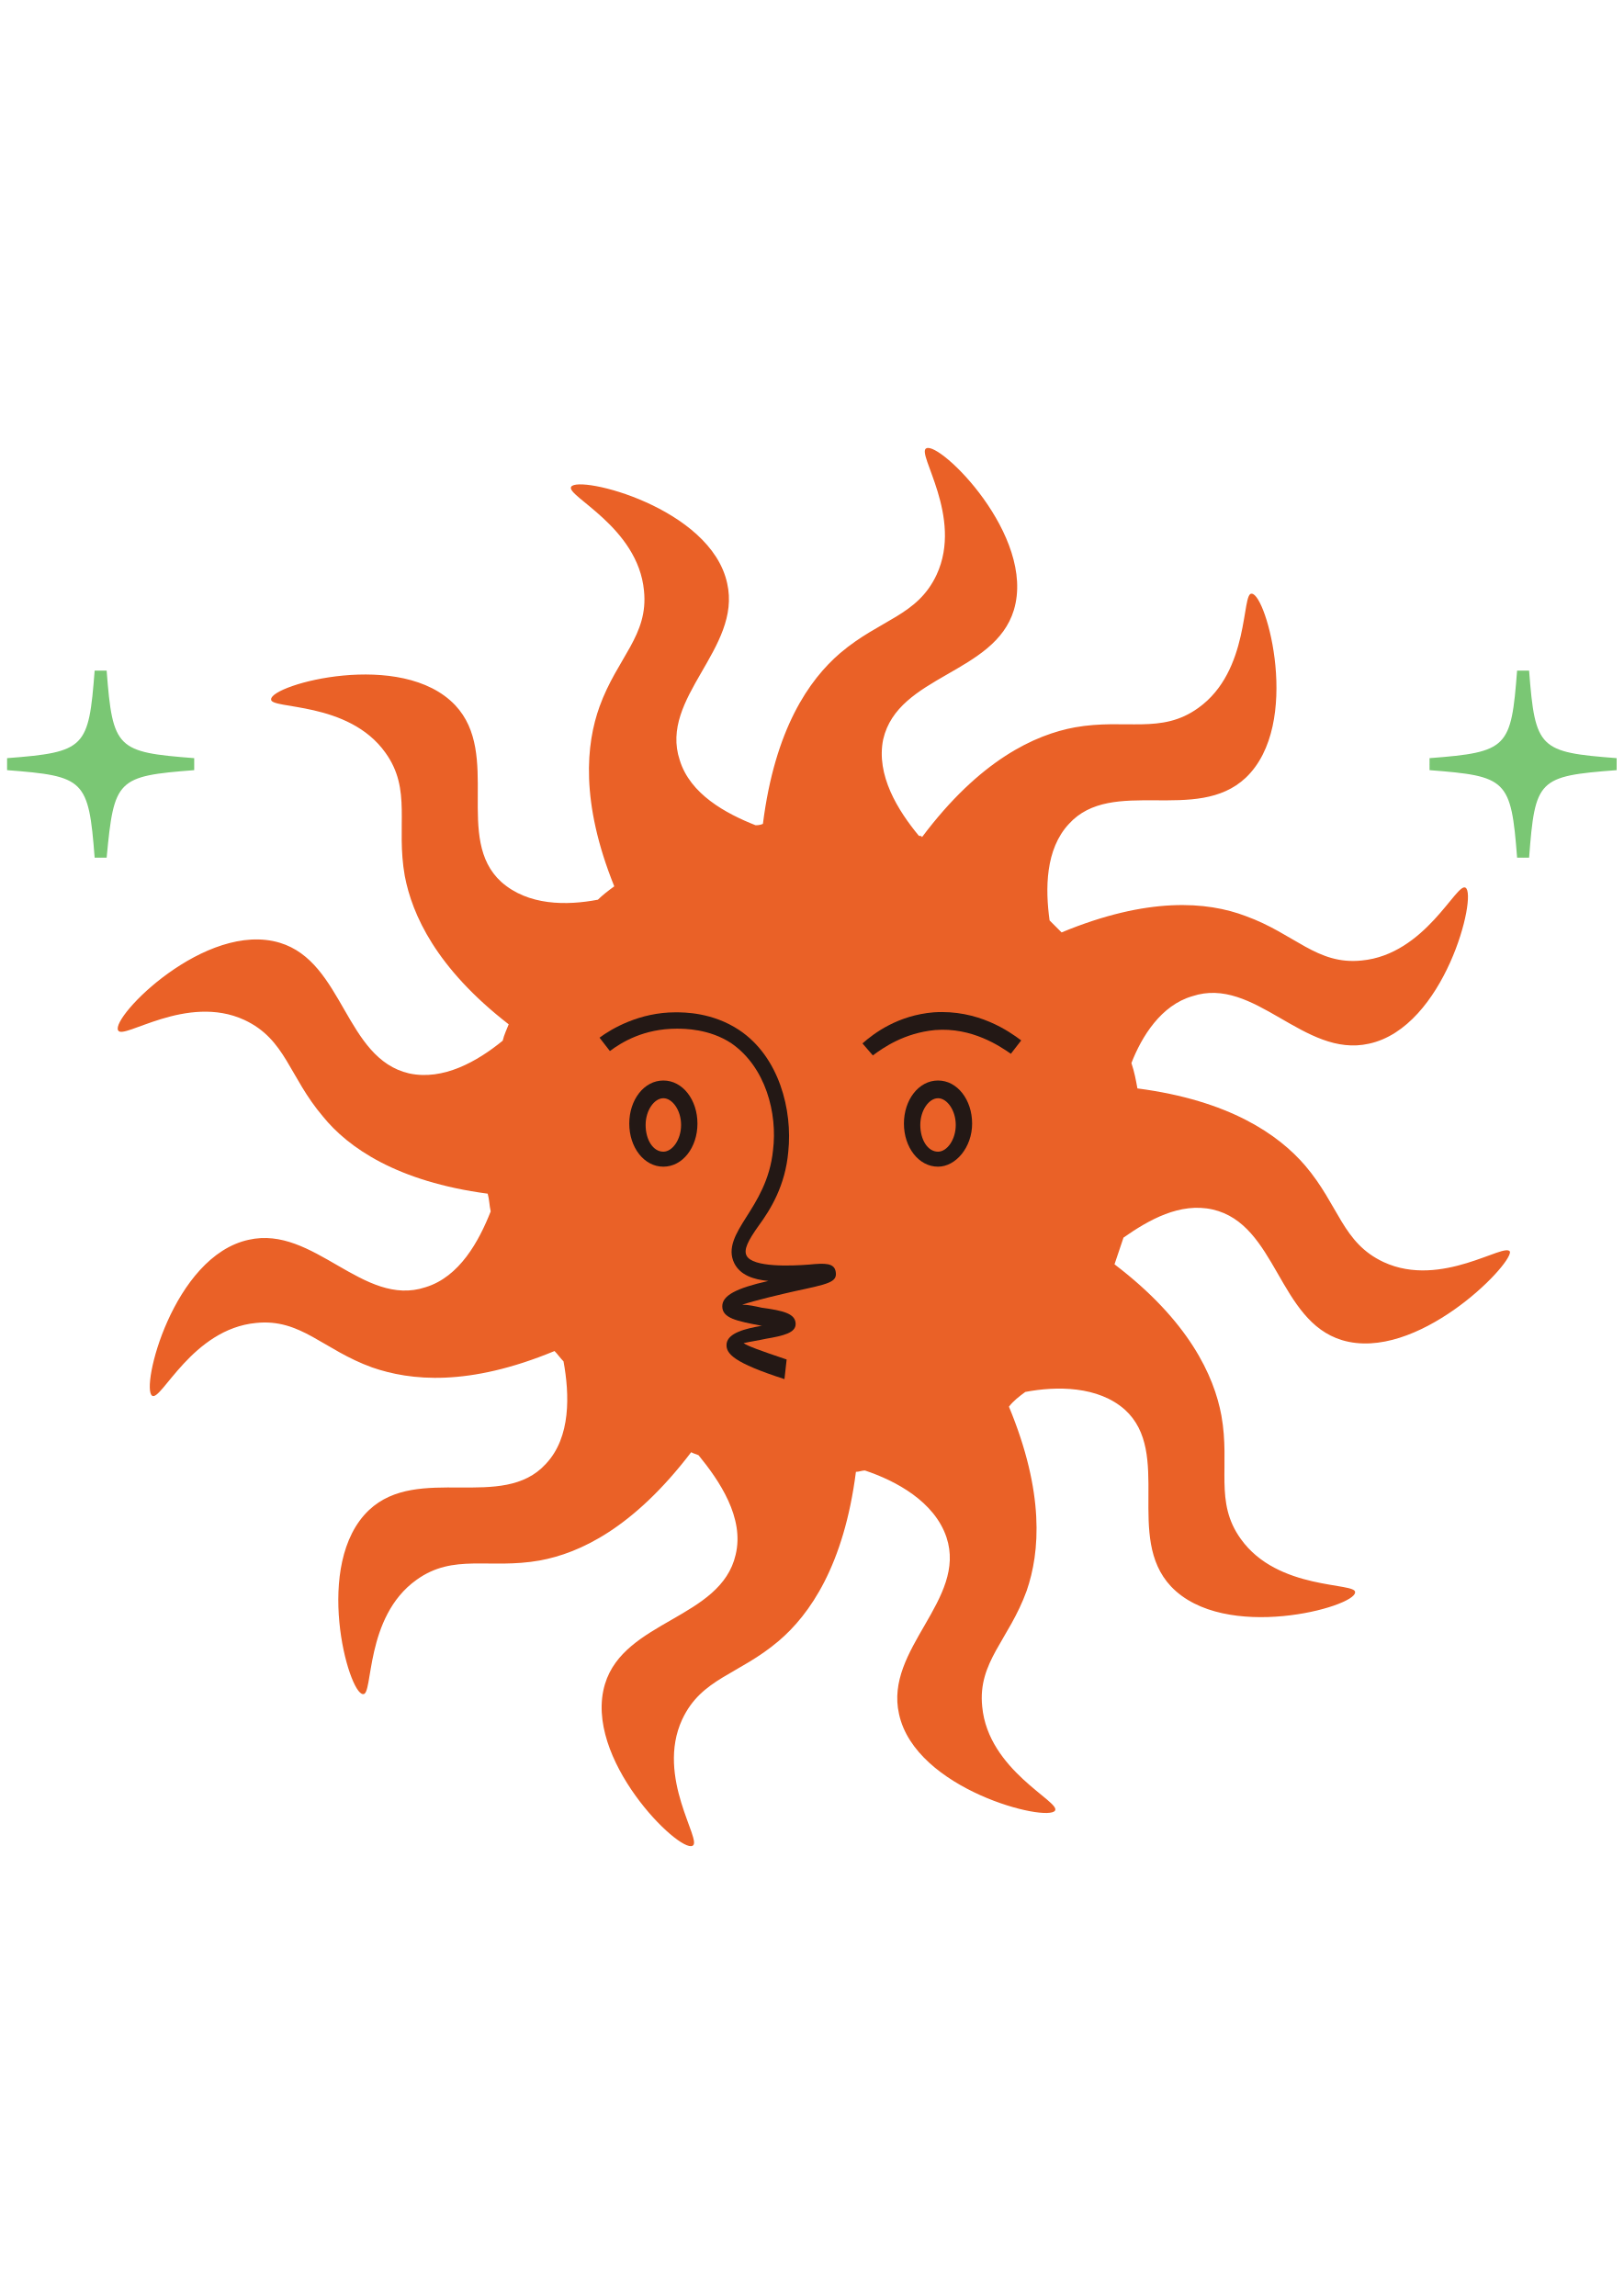
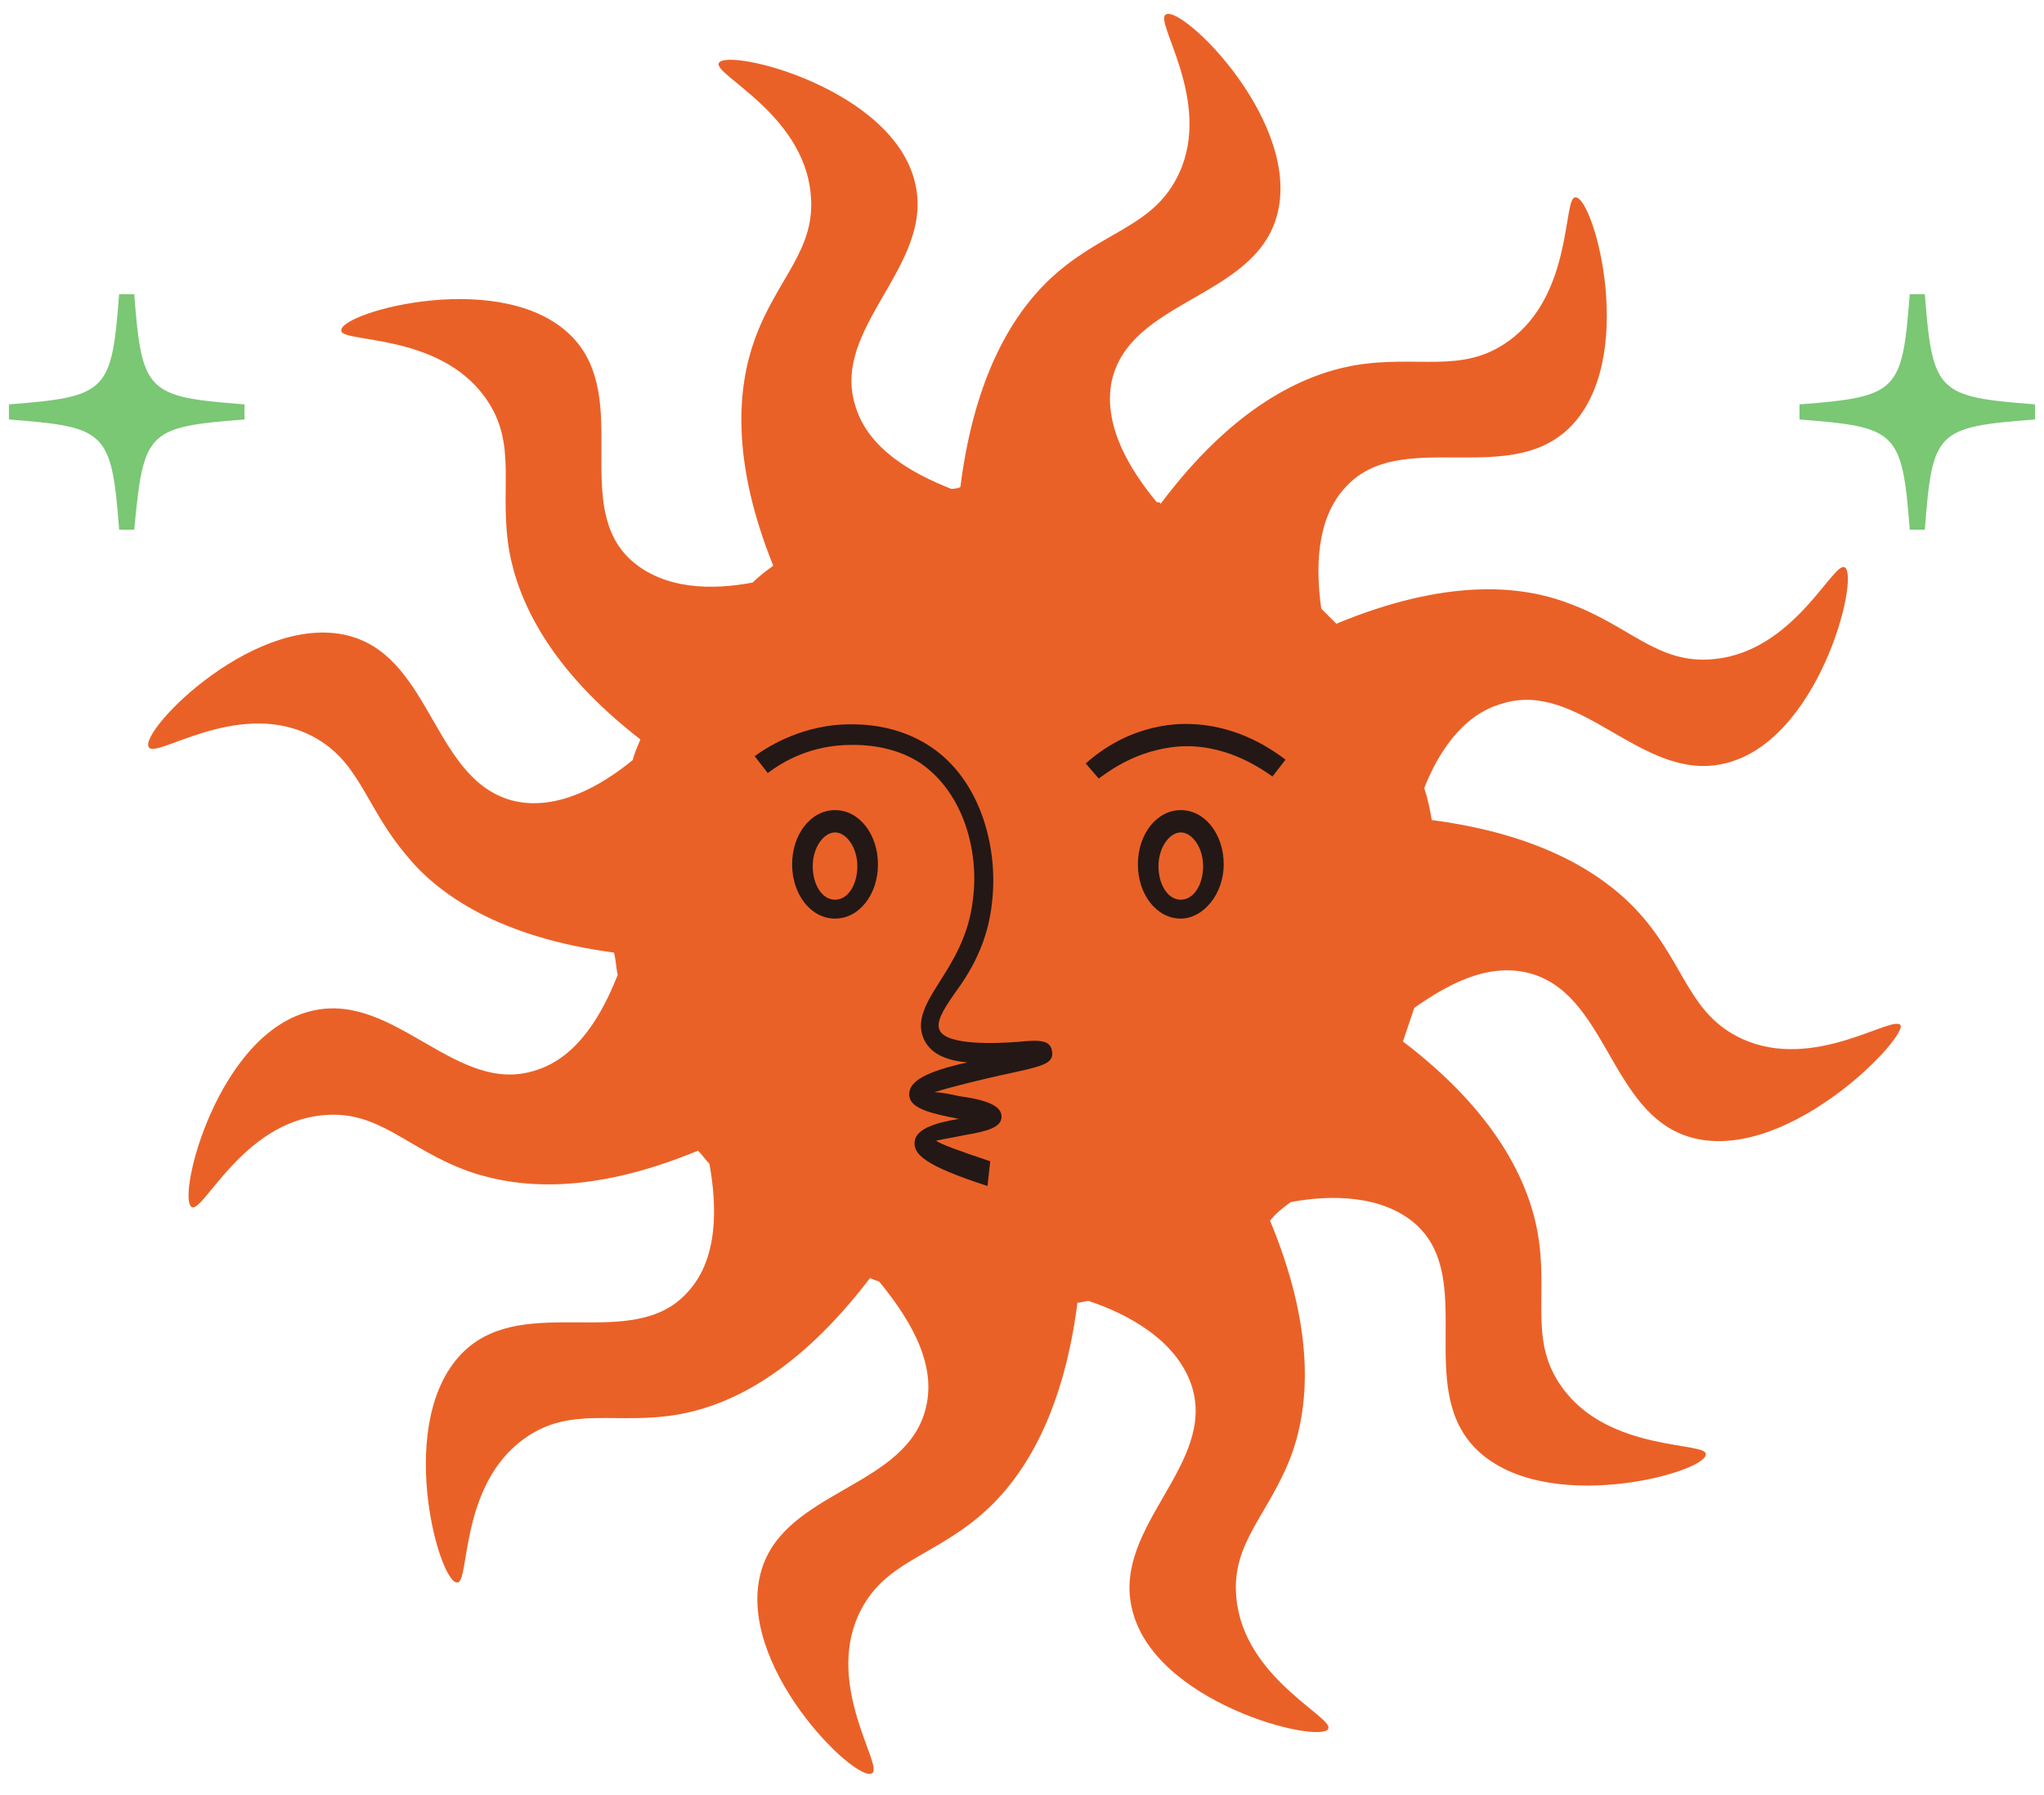
- <svg xmlns="http://www.w3.org/2000/svg" version="1.1" id="レイヤー_1" x="0px" y="0px" viewBox="0 0 595.3 841.9" style="enable-background:new 0 0 595.3 841.9;" xml:space="preserve">
-   <style type="text/css">
- 	.st0{fill:#EA6127;}
- 	.st1{fill:#231815;}
- 	.st2{opacity:0.7;}
- 	.st3{fill:#42AF39;}
- </style>
-   <g>
-     <path class="st0" d="M492,491.4c-23.4-7.1-23.9-42.5-47.4-47.9c-12-2.7-23.4,3.8-32.7,10.3c-1.1,3.3-2.2,6.5-3.3,9.8   c27.2,20.7,36.5,40.8,39.2,55.5c3.3,18.5-2.7,31.6,7.1,45.2c13.6,19.1,42.5,15.8,41.9,19.6c0,5.4-47.9,18.5-67.5-2.2   c-16.9-18,0.5-49-16.9-64.8c-9.8-8.7-25-8.7-36.5-6.5c-2.2,1.6-4.4,3.3-6,5.4c13.1,31.6,11.4,53.3,6.5,67.5   c-6.5,18-18,26.1-16.3,42.5c2.2,23.4,28.8,34.8,26.7,38.1c-2.7,4.4-51.2-7.6-57.2-35.4c-5.4-23.9,25-41.9,17.4-64.8   c-4.4-13.1-18.5-20.7-29.9-24.5c-1.1,0-2.2,0.5-3.3,0.5c-4.4,34.3-16.9,52.3-28.3,62c-14.7,12.5-28.3,13.6-35.4,28.8   c-9.8,21.2,7.6,44.6,3.8,46.3c-4.9,2.7-40.3-32.1-32.1-59.3c7.1-23.4,42.5-23.9,47.9-47.4c3.3-13.6-6-27.2-13.6-36.5   c-1.1-0.5-1.6-0.5-2.7-1.1c-21.2,27.8-40.8,37-55.5,39.7c-18.5,3.3-31.6-2.7-45.2,7.1c-19.1,13.6-15.8,42.5-19.6,41.9   c-5.4,0-18.5-47.9,2.2-67.5c18-16.9,49,0.5,64.8-16.9c9.3-9.8,8.7-25.6,6.5-37.6c-1.1-1.1-2.2-2.7-3.3-3.8   c-31.6,13.1-52.8,10.9-66.9,6c-18-6.5-26.1-18-42.5-16.3c-23.4,2.2-34.8,28.8-38.1,26.7c-4.4-2.7,7.6-51.2,35.4-57.2   c23.9-5.4,41.9,25,64.8,17.4c12.5-3.8,19.6-16.9,23.9-27.8c-0.5-2.2-0.5-4.4-1.1-6.5c-33.2-4.4-51.2-16.9-60.4-28.3   c-12.5-14.7-13.6-28.3-28.8-35.4c-21.2-9.8-44.6,7.6-46.3,3.8c-2.7-4.9,32.1-40.3,59.3-32.1c23.4,7.1,23.9,42.5,47.4,47.9   c12.5,2.7,25-4.4,34.3-12c0.5-2.2,1.6-4.4,2.2-6c-26.7-20.7-35.4-40.3-38.1-54.4c-3.3-18.5,2.7-31.6-7.1-45.2   c-13.6-19.1-42.5-15.8-41.9-19.6c0-5.4,47.9-18.5,67.5,2.2c16.9,18-0.5,49,16.9,64.8c9.8,8.7,23.9,8.7,35.4,6.5   c1.6-1.6,3.8-3.3,6-4.9c-12.5-31-10.3-52.3-5.4-65.9c6.5-18,18-26.1,16.3-42.5c-2.2-23.4-28.8-34.8-26.7-38.1   c2.7-4.4,51.2,7.6,57.2,35.4c5.4,23.9-25,41.9-17.4,64.8c3.8,12.5,16.9,19.6,27.8,23.9c0.5,0,1.6,0,2.7-0.5   c4.4-34.8,16.9-52.8,28.3-62.6c14.7-12.5,28.3-13.6,35.4-28.8c9.8-21.2-7.6-44.6-3.8-46.3c4.9-2.7,40.3,32.1,32.1,59.3   c-7.1,23.4-42.5,23.9-47.9,47.4c-2.7,13.1,5.4,26.1,13.1,35.4c0.5,0,1.1,0,1.1,0.5c21.2-28.3,41.4-37.6,56.1-40.3   c18.5-3.3,31.6,2.7,45.2-7.1c19.1-13.6,15.8-42.5,19.6-41.9c5.4,0,18.5,47.9-2.2,67.5c-18,16.9-49-0.5-64.8,16.9   c-8.7,9.3-8.7,23.9-7.1,35.4c1.6,1.6,2.7,2.7,4.4,4.4c31.6-13.1,53.3-11.4,67.5-6c18,6.5,26.1,18,42.5,16.3   c23.4-2.2,34.8-28.8,38.1-26.7c4.4,2.7-7.6,51.2-35.4,57.2c-23.9,5.4-41.9-25-64.8-17.4c-11.4,3.3-18.5,14.7-22.3,24.5   c1.1,3.3,1.6,6,2.2,9.3c33.7,4.4,51.7,16.9,61.5,28.3c12.5,14.7,13.6,28.3,28.8,35.4c21.2,9.8,44.6-7.6,46.3-3.8   C554,464.2,519.2,499.6,492,491.4z" />
-     <path class="st1" d="M288.4,498.5c-9.8-3.3-14.2-4.9-15.8-6c2.2-0.5,6-1.1,8.2-1.6c6.5-1.1,10.9-2.2,10.9-5.4c0-3.8-4.4-4.9-12.5-6   c-2.2-0.5-4.9-1.1-7.1-1.1c4.9-1.6,14.2-3.8,19.1-4.9c12.5-2.7,15.8-3.3,15.2-7.1c-0.5-3.3-3.8-3.3-9.8-2.7   c-6.5,0.5-20.7,1.1-22.9-3.3c-1.1-2.2,0.5-5.4,4.4-10.9c4.4-6,9.8-14.7,10.9-27.2c1.6-15.2-3.3-34.8-18-44.6   c-9.8-6.5-20.1-6.5-23.4-6.5l0,0c-13.1,0-23.4,6-27.8,9.3l3.8,4.9c4.4-3.3,12.5-8.2,24.5-8.2l0,0c2.7,0,12,0,20.1,5.4   c12.5,8.7,16.9,25.6,15.2,39.2c-1.1,10.9-6,18.5-9.8,24.5c-3.8,6-7.1,11.4-4.4,16.9c2.2,4.4,7.1,6,12.5,6.5   c-12,2.7-16.9,5.4-16.9,9.3c0,4.4,5.4,5.4,14.2,7.1h0.5c-6.5,1.1-12.5,2.7-13.1,6.5c-0.5,3.8,2.7,7.1,21.2,13.1L288.4,498.5z" />
-     <path class="st1" d="M342.8,377.7c13.6-1.1,23.9,6,27.8,8.7l3.8-4.9c-4.4-3.3-15.8-11.4-32.1-10.3c-13.1,1.1-21.8,7.6-26.1,11.4   l3.8,4.4C323.8,384.2,331.4,378.8,342.8,377.7z" />
-     <path class="st1" d="M243.2,427.8c-7.1,0-12.5-7.1-12.5-15.8s5.4-15.8,12.5-15.8c7.1,0,12.5,7.1,12.5,15.8S250.3,427.8,243.2,427.8   z M243.2,402.7c-3.3,0-6.5,4.4-6.5,9.8s2.7,9.8,6.5,9.8c3.3,0,6.5-4.4,6.5-9.8S246.5,402.7,243.2,402.7z" />
-     <path class="st1" d="M343.9,427.8c-7.1,0-12.5-7.1-12.5-15.8s5.4-15.8,12.5-15.8s12.5,7.1,12.5,15.8S350.4,427.8,343.9,427.8z    M343.9,402.7c-3.3,0-6.5,4.4-6.5,9.8s2.7,9.8,6.5,9.8c3.3,0,6.5-4.4,6.5-9.8S347.2,402.7,343.9,402.7z" />
-     <g class="st2">
-       <g>
-         <g>
-           <path class="st3" d="M36.9,246c-2.7,29.9-4.4,31.6-34.3,34.3c29.9,2.7,31.6,4.4,34.3,34.3c2.7-29.9,4.4-31.6,34.3-34.3      C41.3,277.5,39.7,275.4,36.9,246z" />
-         </g>
-         <path class="st3" d="M39.1,314.5h-4.4c-2.2-28.8-3.8-29.9-32.1-32.1v-4.4c28.8-2.2,29.9-3.8,32.1-32.1h4.4     c2.2,28.8,3.8,29.9,32.1,32.1v4.4C42.9,284.6,41.8,285.7,39.1,314.5z M20.6,280.2c10.3,2.2,14.7,6.5,16.9,16.9     c2.2-10.3,6.5-14.7,16.9-16.9c-10.3-2.2-14.7-6.5-16.9-16.9C34.8,273.7,30.9,278.1,20.6,280.2z" />
-       </g>
-       <g>
-         <g>
-           <path class="st3" d="M558.4,246c-2.2,29.9-4.4,31.6-34.3,34.3c29.9,2.7,31.6,4.4,34.3,34.3c2.7-29.9,4.4-31.6,34.3-34.3      C562.7,277.5,560.5,275.4,558.4,246z" />
-         </g>
-         <path class="st3" d="M556.2,314.5c-2.2-28.8-3.8-29.9-32.1-32.1v-4.4c28.8-2.2,29.9-3.8,32.1-32.1h4.4     c2.2,28.8,3.8,29.9,32.1,32.1v4.4c-28.8,2.2-29.9,3.3-32.1,32.1H556.2z M541.5,280.2c10.3,2.2,14.7,6.5,16.9,16.9     c2.2-10.3,6.5-14.7,16.9-16.9c-10.3-2.2-14.7-6.5-16.9-16.9C556.2,273.7,551.8,278.1,541.5,280.2z" />
-       </g>
+ <svg xmlns="http://www.w3.org/2000/svg" id="_レイヤー_1" data-name="レイヤー 1" version="1.1" viewBox="0 0 595.3 522.9">
+   <defs>
+     <style>
+       .cls-1 {
+         fill: #231815;
+       }
+ 
+       .cls-1, .cls-2, .cls-3 {
+         stroke-width: 0px;
+       }
+ 
+       .cls-2 {
+         fill: #42af39;
+       }
+ 
+       .cls-4 {
+         opacity: .7;
+       }
+ 
+       .cls-3 {
+         fill: #ea6127;
+       }
+     </style>
+   </defs>
+   <path class="cls-3" d="M492,331.2c-23.4-7.1-23.9-42.5-47.4-47.9-12-2.7-23.4,3.8-32.7,10.3-1.1,3.3-2.2,6.5-3.3,9.8,27.2,20.7,36.5,40.8,39.2,55.5,3.3,18.5-2.7,31.6,7.1,45.2,13.6,19.1,42.5,15.8,41.9,19.6,0,5.4-47.9,18.5-67.5-2.2-16.9-18,.5-49-16.9-64.8-9.8-8.7-25-8.7-36.5-6.5-2.2,1.6-4.4,3.3-6,5.4,13.1,31.6,11.4,53.3,6.5,67.5-6.5,18-18,26.1-16.3,42.5,2.2,23.4,28.8,34.8,26.7,38.1-2.7,4.4-51.2-7.6-57.2-35.4-5.4-23.9,25-41.9,17.4-64.8-4.4-13.1-18.5-20.7-29.9-24.5-1.1,0-2.2.5-3.3.5-4.4,34.3-16.9,52.3-28.3,62-14.7,12.5-28.3,13.6-35.4,28.8-9.8,21.2,7.6,44.6,3.8,46.3-4.9,2.7-40.3-32.1-32.1-59.3,7.1-23.4,42.5-23.9,47.9-47.4,3.3-13.6-6-27.2-13.6-36.5-1.1-.5-1.6-.5-2.7-1.1-21.2,27.8-40.8,37-55.5,39.7-18.5,3.3-31.6-2.7-45.2,7.1-19.1,13.6-15.8,42.5-19.6,41.9-5.4,0-18.5-47.9,2.2-67.5,18-16.9,49,.5,64.8-16.9,9.3-9.8,8.7-25.6,6.5-37.6-1.1-1.1-2.2-2.7-3.3-3.8-31.6,13.1-52.8,10.9-66.9,6-18-6.5-26.1-18-42.5-16.3-23.4,2.2-34.8,28.8-38.1,26.7-4.4-2.7,7.6-51.2,35.4-57.2,23.9-5.4,41.9,25,64.8,17.4,12.5-3.8,19.6-16.9,23.9-27.8-.5-2.2-.5-4.4-1.1-6.5-33.2-4.4-51.2-16.9-60.4-28.3-12.5-14.7-13.6-28.3-28.8-35.4-21.2-9.8-44.6,7.6-46.3,3.8-2.7-4.9,32.1-40.3,59.3-32.1,23.4,7.1,23.9,42.5,47.4,47.9,12.5,2.7,25-4.4,34.3-12,.5-2.2,1.6-4.4,2.2-6-26.7-20.7-35.4-40.3-38.1-54.4-3.3-18.5,2.7-31.6-7.1-45.2-13.6-19.1-42.5-15.8-41.9-19.6,0-5.4,47.9-18.5,67.5,2.2,16.9,18-.5,49,16.9,64.8,9.8,8.7,23.9,8.7,35.4,6.5,1.6-1.6,3.8-3.3,6-4.9-12.5-31-10.3-52.3-5.4-65.9,6.5-18,18-26.1,16.3-42.5-2.2-23.4-28.8-34.8-26.7-38.1,2.7-4.4,51.2,7.6,57.2,35.4,5.4,23.9-25,41.9-17.4,64.8,3.8,12.5,16.9,19.6,27.8,23.9.5,0,1.6,0,2.7-.5,4.4-34.8,16.9-52.8,28.3-62.6,14.7-12.5,28.3-13.6,35.4-28.8,9.8-21.2-7.6-44.6-3.8-46.3,4.9-2.7,40.3,32.1,32.1,59.3-7.1,23.4-42.5,23.9-47.9,47.4-2.7,13.1,5.4,26.1,13.1,35.4.5,0,1.1,0,1.1.5,21.2-28.3,41.4-37.6,56.1-40.3,18.5-3.3,31.6,2.7,45.2-7.1,19.1-13.6,15.8-42.5,19.6-41.9,5.4,0,18.5,47.9-2.2,67.5-18,16.9-49-.5-64.8,16.9-8.7,9.3-8.7,23.9-7.1,35.4l4.4,4.4c31.6-13.1,53.3-11.4,67.5-6,18,6.5,26.1,18,42.5,16.3,23.4-2.2,34.8-28.8,38.1-26.7,4.4,2.7-7.6,51.2-35.4,57.2-23.9,5.4-41.9-25-64.8-17.4-11.4,3.3-18.5,14.7-22.3,24.5,1.1,3.3,1.6,6,2.2,9.3,33.7,4.4,51.7,16.9,61.5,28.3,12.5,14.7,13.6,28.3,28.8,35.4,21.2,9.8,44.6-7.6,46.3-3.8.4,5.2-34.4,40.6-61.6,32.4Z" />
+   <path class="cls-1" d="M288.4,338.3c-9.8-3.3-14.2-4.9-15.8-6,2.2-.5,6-1.1,8.2-1.6,6.5-1.1,10.9-2.2,10.9-5.4s-4.4-4.9-12.5-6c-2.2-.5-4.9-1.1-7.1-1.1,4.9-1.6,14.2-3.8,19.1-4.9,12.5-2.7,15.8-3.3,15.2-7.1-.5-3.3-3.8-3.3-9.8-2.7-6.5.5-20.7,1.1-22.9-3.3-1.1-2.2.5-5.4,4.4-10.9,4.4-6,9.8-14.7,10.9-27.2,1.6-15.2-3.3-34.8-18-44.6-9.8-6.5-20.1-6.5-23.4-6.5h0c-13.1,0-23.4,6-27.8,9.3l3.8,4.9c4.4-3.3,12.5-8.2,24.5-8.2h0c2.7,0,12,0,20.1,5.4,12.5,8.7,16.9,25.6,15.2,39.2-1.1,10.9-6,18.5-9.8,24.5s-7.1,11.4-4.4,16.9c2.2,4.4,7.1,6,12.5,6.5-12,2.7-16.9,5.4-16.9,9.3s5.4,5.4,14.2,7.1h.5c-6.5,1.1-12.5,2.7-13.1,6.5-.5,3.8,2.7,7.1,21.2,13.1l.8-7.2Z" />
+   <path class="cls-1" d="M342.8,217.5c13.6-1.1,23.9,6,27.8,8.7l3.8-4.9c-4.4-3.3-15.8-11.4-32.1-10.3-13.1,1.1-21.8,7.6-26.1,11.4l3.8,4.4c3.8-2.8,11.4-8.2,22.8-9.3Z" />
+   <path class="cls-1" d="M243.2,267.6c-7.1,0-12.5-7.1-12.5-15.8s5.4-15.8,12.5-15.8,12.5,7.1,12.5,15.8-5.4,15.8-12.5,15.8ZM243.2,242.5c-3.3,0-6.5,4.4-6.5,9.8s2.7,9.8,6.5,9.8,6.5-4.4,6.5-9.8-3.2-9.8-6.5-9.8Z" />
+   <path class="cls-1" d="M343.9,267.6c-7.1,0-12.5-7.1-12.5-15.8s5.4-15.8,12.5-15.8,12.5,7.1,12.5,15.8-6,15.8-12.5,15.8ZM343.9,242.5c-3.3,0-6.5,4.4-6.5,9.8s2.7,9.8,6.5,9.8,6.5-4.4,6.5-9.8-3.2-9.8-6.5-9.8Z" />
+   <g class="cls-4">
+     <g>
+       <path class="cls-2" d="M36.9,85.8c-2.7,29.9-4.4,31.6-34.3,34.3,29.9,2.7,31.6,4.4,34.3,34.3,2.7-29.9,4.4-31.6,34.3-34.3-29.9-2.8-31.5-4.9-34.3-34.3Z" />
+       <path class="cls-2" d="M39.1,154.3h-4.4c-2.2-28.8-3.8-29.9-32.1-32.1v-4.4c28.8-2.2,29.9-3.8,32.1-32.1h4.4c2.2,28.8,3.8,29.9,32.1,32.1v4.4c-28.3,2.2-29.4,3.3-32.1,32.1ZM20.6,120c10.3,2.2,14.7,6.5,16.9,16.9,2.2-10.3,6.5-14.7,16.9-16.9-10.3-2.2-14.7-6.5-16.9-16.9-2.7,10.4-6.6,14.8-16.9,16.9Z" />
    </g>
    <g>
-       <path class="st1" d="M279.1,304.2c0,0,0,0.5,0,1.6c0,1.1,0,1.6,0,1.6s0-0.5,0-1.6C279.1,304.7,279.1,304.2,279.1,304.2z" />
-       <rect x="275.9" y="304.2" class="st0" width="6" height="2.7" />
+       <path class="cls-2" d="M558.4,85.8c-2.2,29.9-4.4,31.6-34.3,34.3,29.9,2.7,31.6,4.4,34.3,34.3,2.7-29.9,4.4-31.6,34.3-34.3-30-2.8-32.2-4.9-34.3-34.3Z" />
+       <path class="cls-2" d="M556.2,154.3c-2.2-28.8-3.8-29.9-32.1-32.1v-4.4c28.8-2.2,29.9-3.8,32.1-32.1h4.4c2.2,28.8,3.8,29.9,32.1,32.1v4.4c-28.8,2.2-29.9,3.3-32.1,32.1h-4.4ZM541.5,120c10.3,2.2,14.7,6.5,16.9,16.9,2.2-10.3,6.5-14.7,16.9-16.9-10.3-2.2-14.7-6.5-16.9-16.9-2.2,10.4-6.6,14.8-16.9,16.9Z" />
    </g>
  </g>
+   <g>
+     <path class="cls-1" d="M279.1,144v3.2-3.2Z" />
+     <rect class="cls-3" x="275.9" y="144" width="6" height="2.7" />
+   </g>
</svg>
